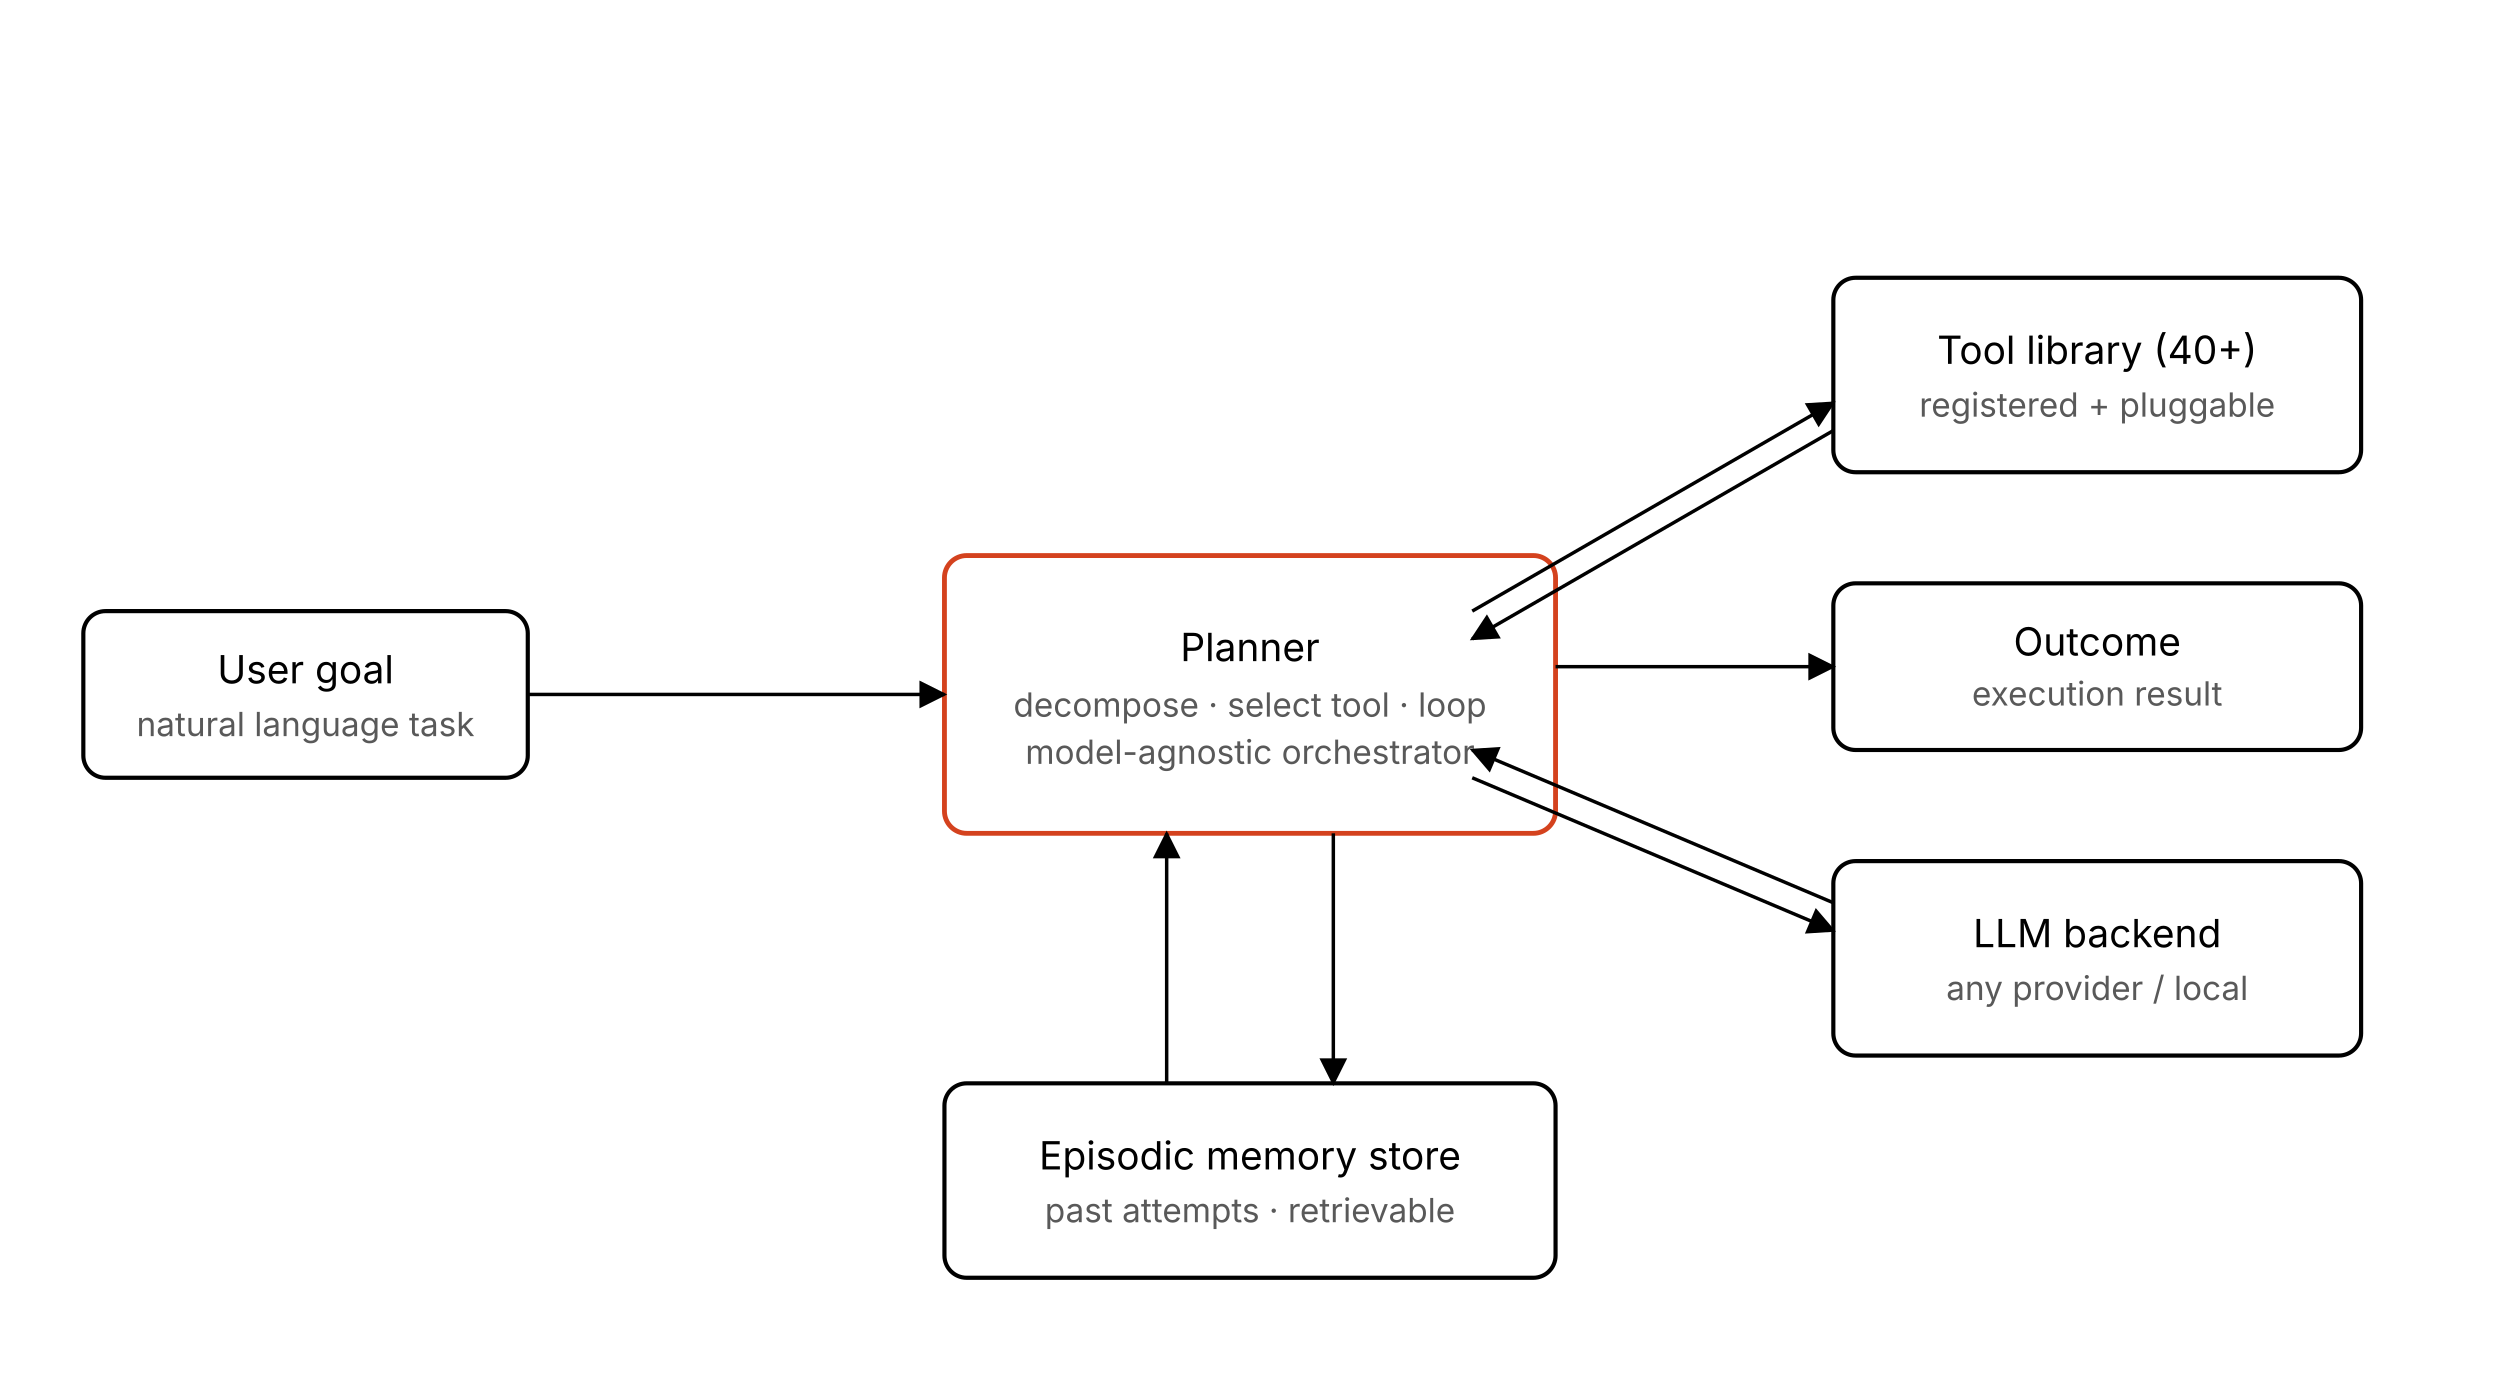
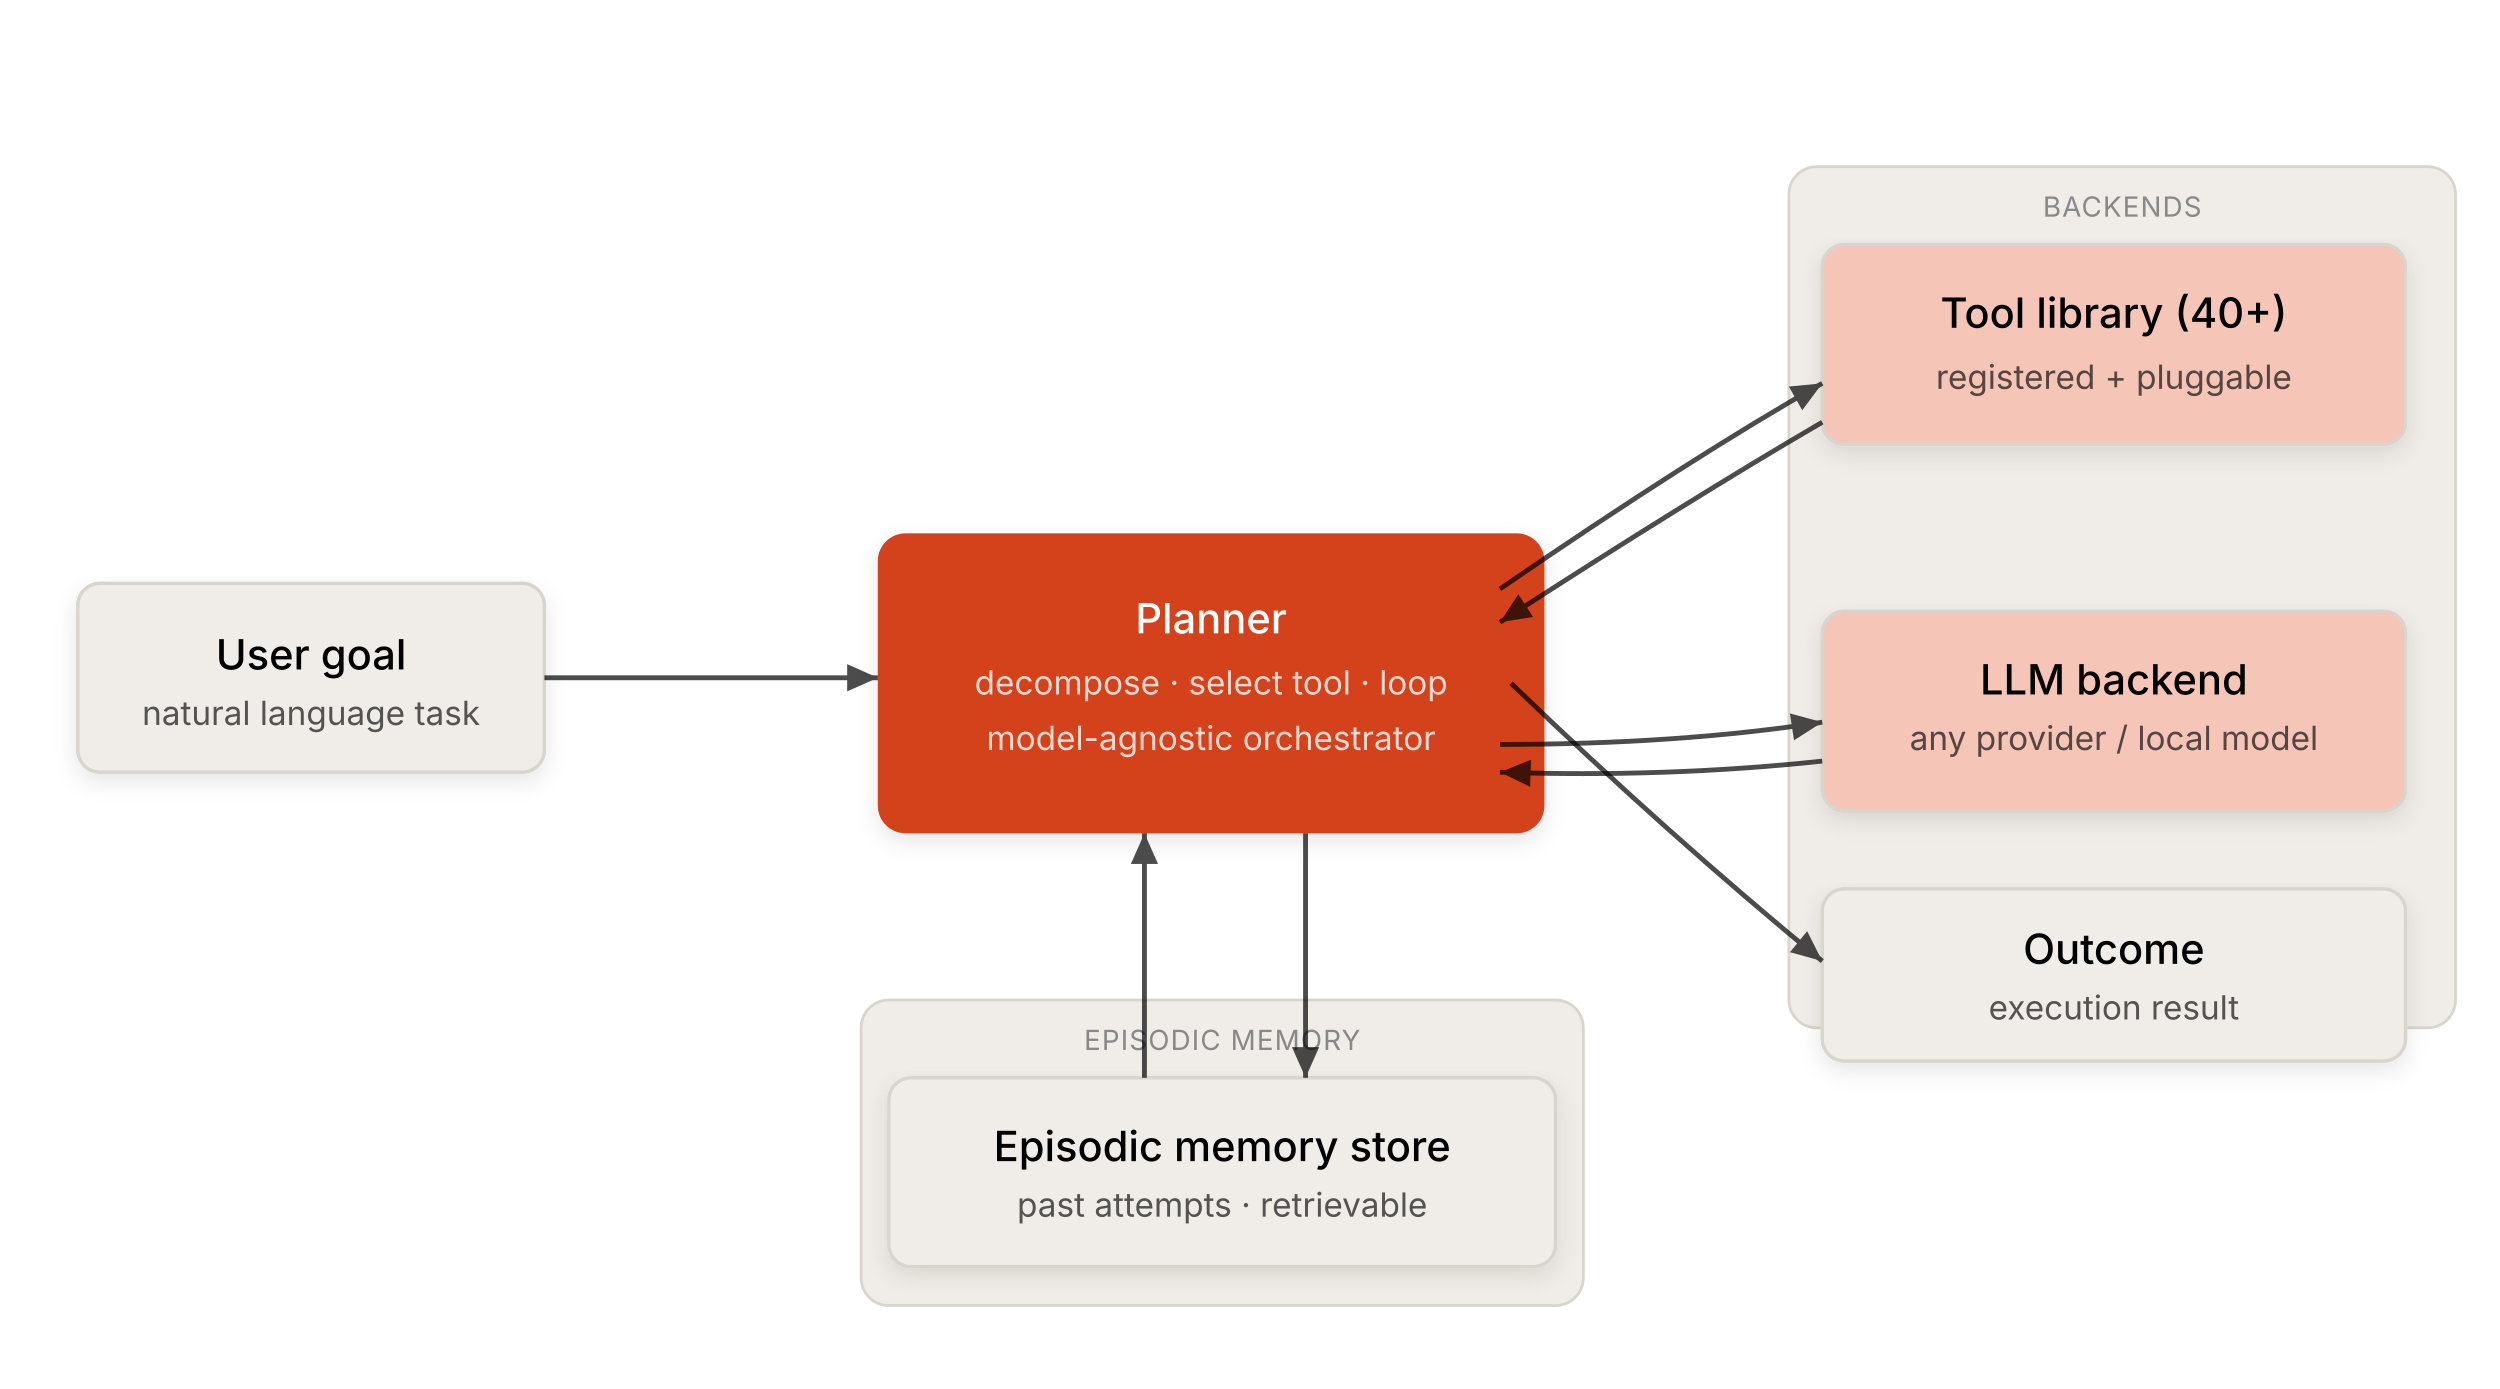
<svg xmlns="http://www.w3.org/2000/svg" viewBox="0 0 900 500" role="img" aria-labelledby="t d">
-   <style>
-     .box    { fill: none; stroke: currentColor; stroke-width: 1.5; }
-     .accent { fill: none; stroke: var(--accent, #d4421e); stroke-width: 1.75; }
-     .label  { font-family: 'Inter', system-ui, sans-serif; font-size: 14px; fill: currentColor; }
-     .sub    { font-family: 'Inter', system-ui, sans-serif; font-size: 12px; fill: currentColor; opacity: .65; }
-     .arrow  { fill: none; stroke: currentColor; stroke-width: 1.25; marker-end: url(#arr); }
-   </style>
  <defs>
-     <marker id="arr" viewBox="0 0 10 10" refX="9" refY="5" markerWidth="8" markerHeight="8" orient="auto-start-reverse">
-       <path d="M 0 0 L 10 5 L 0 10 z" fill="currentColor" />
+     <filter id="ha-shadow" x="-8%" y="-8%" width="120%" height="130%">
+       <feDropShadow dx="0" dy="3" stdDeviation="4" flood-color="var(--ink, #1a1a1a)" flood-opacity="0.10" />
+     </filter>
+     <marker id="ha-arr" viewBox="0 0 10 10" refX="9" refY="5" markerWidth="7" markerHeight="7" orient="auto-start-reverse">
+       <path d="M 0 1 L 9 5 L 0 9 Z" fill="currentColor" />
    </marker>
  </defs>
-   <rect class="box" x="30" y="220" width="160" height="60" rx="8" ry="8" />
-   <text class="label" x="110" y="246" text-anchor="middle">User goal</text>
-   <text class="sub" x="110" y="265" text-anchor="middle">natural language task</text>
-   <rect class="accent" x="340" y="200" width="220" height="100" rx="8" ry="8" />
-   <text class="label" x="450" y="238" text-anchor="middle">Planner</text>
-   <text class="sub" x="450" y="258" text-anchor="middle">decompose · select tool · loop</text>
-   <text class="sub" x="450" y="275" text-anchor="middle">model-agnostic orchestrator</text>
-   <rect class="box" x="660" y="100" width="190" height="70" rx="8" ry="8" />
-   <text class="label" x="755" y="131" text-anchor="middle">Tool library (40+)</text>
-   <text class="sub" x="755" y="150" text-anchor="middle">registered + pluggable</text>
-   <rect class="box" x="660" y="310" width="190" height="70" rx="8" ry="8" />
-   <text class="label" x="755" y="341" text-anchor="middle">LLM backend</text>
-   <text class="sub" x="755" y="360" text-anchor="middle">any provider / local</text>
-   <rect class="box" x="340" y="390" width="220" height="70" rx="8" ry="8" />
-   <text class="label" x="450" y="421" text-anchor="middle">Episodic memory store</text>
-   <text class="sub" x="450" y="440" text-anchor="middle">past attempts · retrievable</text>
-   <rect class="box" x="660" y="210" width="190" height="60" rx="8" ry="8" />
-   <text class="label" x="755" y="236" text-anchor="middle">Outcome</text>
-   <text class="sub" x="755" y="254" text-anchor="middle">execution result</text>
-   <path class="arrow" d="M 190 250 L 340 250" />
-   <path class="arrow" d="M 530 220 L 660 145" />
-   <path class="arrow" d="M 660 155 L 530 230" />
-   <path class="arrow" d="M 530 280 L 660 335" />
-   <path class="arrow" d="M 660 325 L 530 270" />
-   <path class="arrow" d="M 560 240 L 660 240" />
-   <path class="arrow" d="M 480 300 L 480 390" />
-   <path class="arrow" d="M 420 390 L 420 300" />
+   <style>
+     .box        { fill: var(--paper-2, #f0ede8); stroke: var(--border-soft, #d8d4ce); stroke-width: 1.25; filter: url(#ha-shadow); }
+     .accent-box { fill: var(--accent, #d4421e); stroke: none; filter: url(#ha-shadow); }
+     .accent-adj { fill: var(--accent-soft, #f5c5b8); stroke: var(--border-soft, #d8d4ce); stroke-width: 1.25; filter: url(#ha-shadow); }
+     .label      { font-family: 'Inter', system-ui, sans-serif; font-size: 15px; font-weight: 500; fill: currentColor; }
+     .sub        { font-family: 'Inter', system-ui, sans-serif; font-size: 12px; font-weight: 400; fill: currentColor; opacity: 0.65; }
+     .label-inv  { font-family: 'Inter', system-ui, sans-serif; font-size: 15px; font-weight: 500; fill: var(--paper, #fff); }
+     .sub-inv    { font-family: 'Inter', system-ui, sans-serif; font-size: 12px; font-weight: 400; fill: var(--paper, #fff); opacity: 0.80; }
+     .arrow      { fill: none; stroke: currentColor; stroke-width: 1.75; marker-end: url(#ha-arr); opacity: 0.70; }
+     .group-bg-fill { fill: var(--paper-2, #f0ede8); stroke: var(--border-soft, #d8d4ce); stroke-width: 1; }
+   </style>
+   <rect class="group-bg-fill" x="644" y="60" width="240" height="310" rx="10" ry="10" />
+   <text style="font-family:'Inter',system-ui,sans-serif;font-size:10px;fill:var(--muted,#888);letter-spacing:.04em;" x="764" y="78" text-anchor="middle">BACKENDS</text>
+   <rect class="group-bg-fill" x="310" y="360" width="260" height="110" rx="10" ry="10" />
+   <text style="font-family:'Inter',system-ui,sans-serif;font-size:10px;fill:var(--muted,#888);letter-spacing:.04em;" x="440" y="378" text-anchor="middle">EPISODIC MEMORY</text>
+   <rect class="box" x="28" y="210" width="168" height="68" rx="8" ry="8" />
+   <text class="label" x="112" y="241" text-anchor="middle">User goal</text>
+   <text class="sub" x="112" y="261" text-anchor="middle">natural language task</text>
+   <rect class="accent-box" x="316" y="192" width="240" height="108" rx="10" ry="10" />
+   <text class="label-inv" x="436" y="228" text-anchor="middle">Planner</text>
+   <text class="sub-inv" x="436" y="250" text-anchor="middle">decompose · select tool · loop</text>
+   <text class="sub-inv" x="436" y="270" text-anchor="middle">model-agnostic orchestrator</text>
+   <rect class="accent-adj" x="656" y="88" width="210" height="72" rx="8" ry="8" />
+   <text class="label" x="761" y="118" text-anchor="middle">Tool library (40+)</text>
+   <text class="sub" x="761" y="140" text-anchor="middle">registered + pluggable</text>
+   <rect class="accent-adj" x="656" y="220" width="210" height="72" rx="8" ry="8" />
+   <text class="label" x="761" y="250" text-anchor="middle">LLM backend</text>
+   <text class="sub" x="761" y="270" text-anchor="middle">any provider / local model</text>
+   <rect class="box" x="656" y="320" width="210" height="62" rx="8" ry="8" />
+   <text class="label" x="761" y="347" text-anchor="middle">Outcome</text>
+   <text class="sub" x="761" y="367" text-anchor="middle">execution result</text>
+   <rect class="box" x="320" y="388" width="240" height="68" rx="8" ry="8" />
+   <text class="label" x="440" y="418" text-anchor="middle">Episodic memory store</text>
+   <text class="sub" x="440" y="438" text-anchor="middle">past attempts · retrievable</text>
+   <path class="arrow" d="M 196 244 L 316 244" />
+   <path class="arrow" d="M 540 212 Q 610 164 656 138" />
+   <path class="arrow" d="M 656 152 Q 608 180 540 224" />
+   <path class="arrow" d="M 540 268 Q 604 268 656 260" />
+   <path class="arrow" d="M 656 274 Q 600 280 540 278" />
+   <path class="arrow" d="M 544 246 Q 600 300 656 346" />
+   <path class="arrow" d="M 470 300 L 470 388" />
+   <path class="arrow" d="M 412 388 L 412 300" />
</svg>
